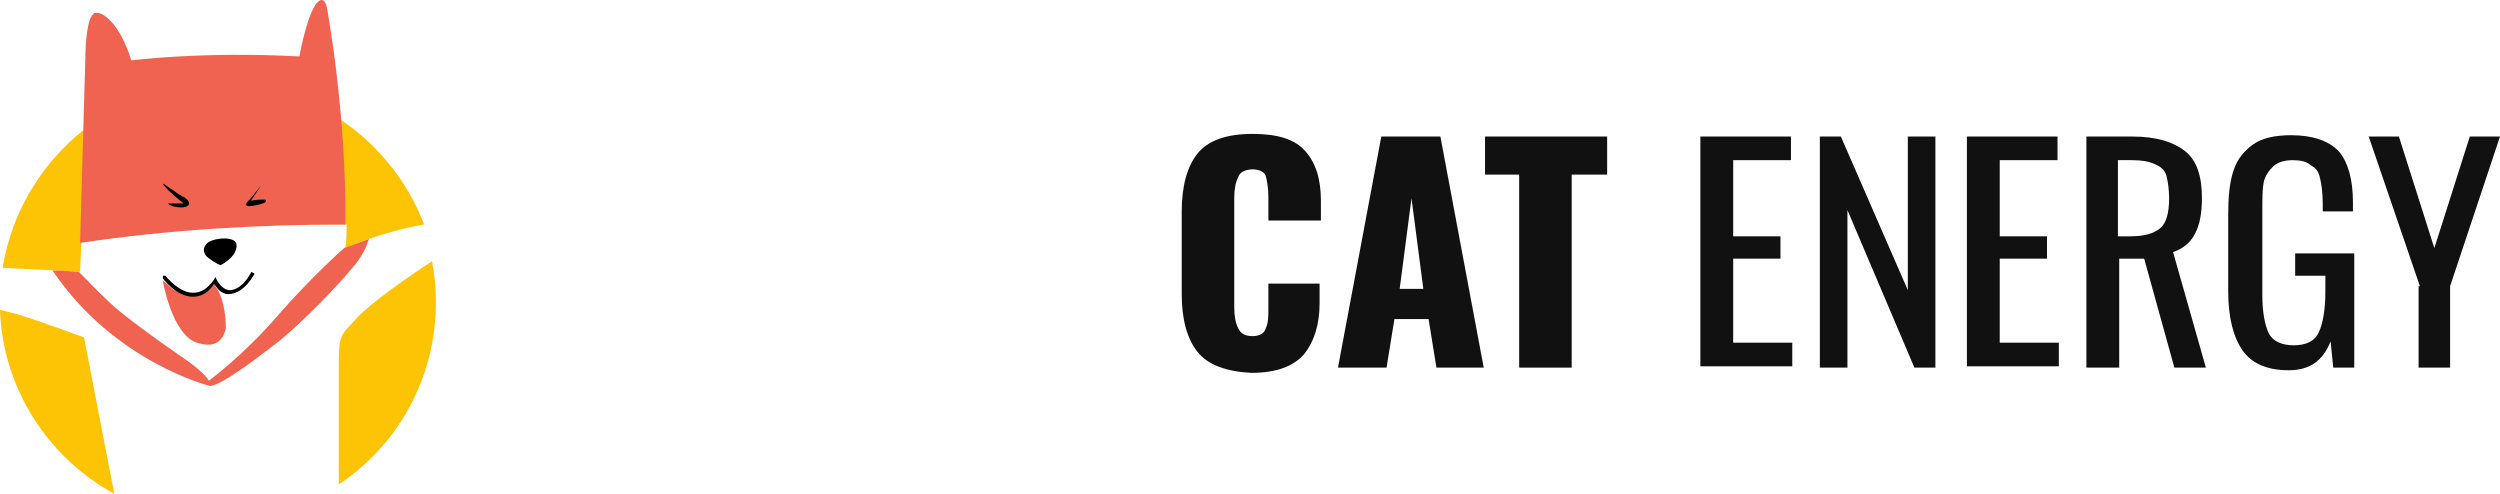
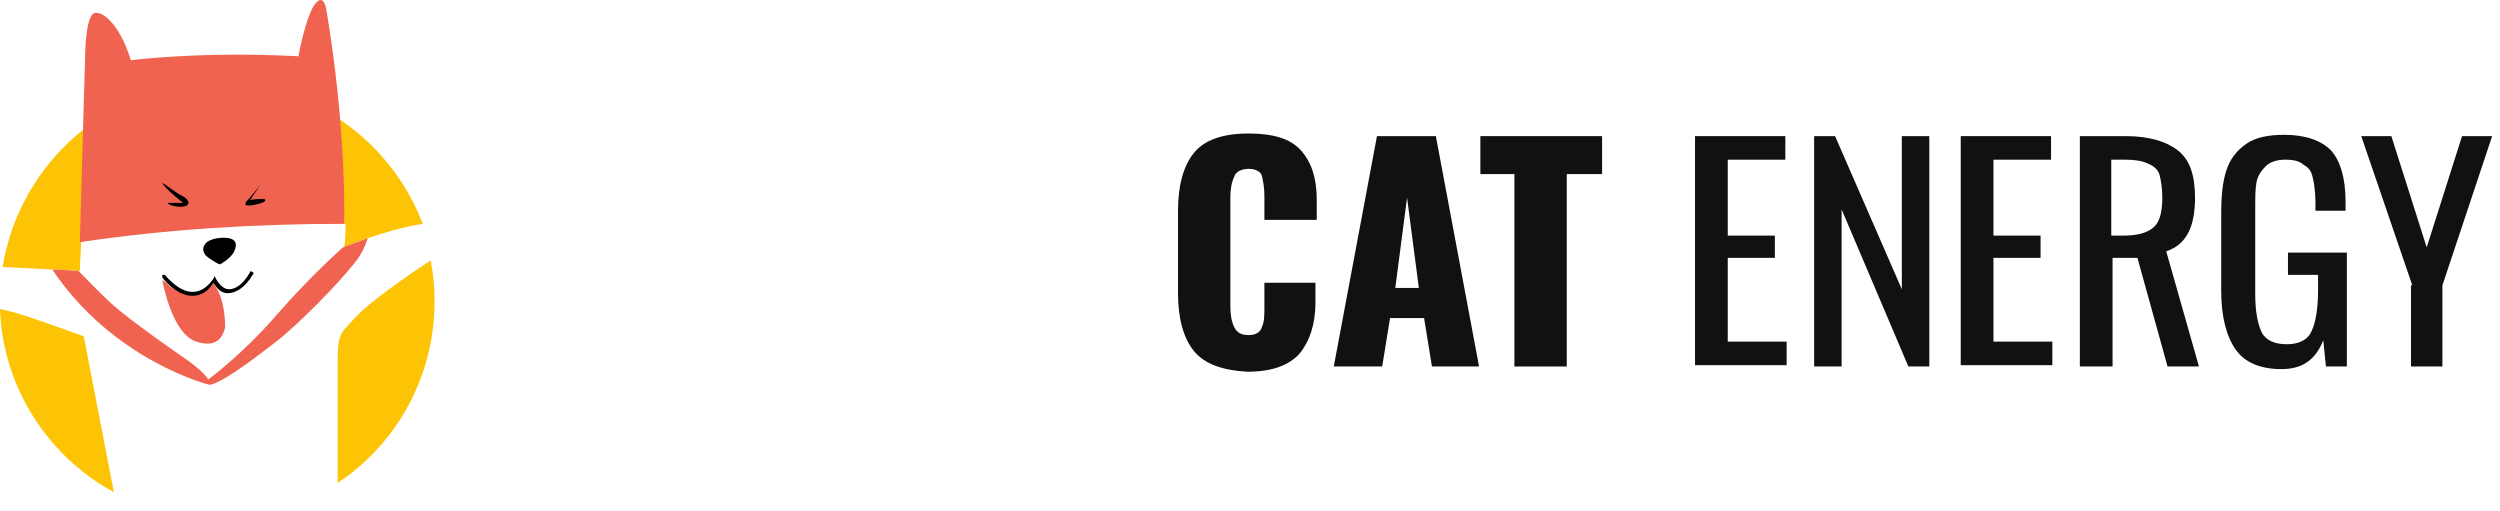
- <svg xmlns="http://www.w3.org/2000/svg" version="1.1" id="Layer_2" x="0px" y="0px" viewBox="0 0.002 190.4 37.598" style="enable-background:new 0 0 33.3 37.6;">
+ <svg xmlns="http://www.w3.org/2000/svg" class="main-header__logo" version="1.1" id="Layer_2" x="0px" y="0px" width="191" height="39" style="enable-background:new 0 0 33.3 37.6;">
  <style type="text/css">
    .st0 {
      fill: #FDC305;
    }
    .st1 {
      fill: #F06351;
    }
  </style>
  <g>
    <path class="st0" d="M6.1,20.7l0.1-2.3c6.7-0.9,13.4-1.4,20.2-1.3c0,0.6,0,1.2-0.1,1.8c0,0,2.9-1.3,6-1.8     c-2.4-6.3-8.5-10.8-15.6-10.8c-8.3,0-15.2,6.1-16.5,14.1C2.4,20.5,6.1,20.7,6.1,20.7z" />
    <path class="st0" d="M27.2,24.2c-1.2,1.3-1.4,1.2-1.4,3.5c0,0.9,0,4.9,0,9.2c4.5-3,7.4-8.1,7.4-13.9c0-1.1-0.1-2.1-0.3-3.1     C31.2,21,28.2,23.1,27.2,24.2z" />
    <path class="st0" d="M6.4,25.7c0,0-3.8-1.4-5.2-1.8c-0.4-0.1-0.8-0.2-1.2-0.3c0.2,6,3.7,11.3,8.7,14L6.4,25.7z" />
  </g>
  <path class="st1" d="M26.3,17.1c0.1-8.5-1.4-16.5-1.4-16.5S24.7-0.6,24,0.4c-0.7,1.1-1.2,3.9-1.2,3.9c-7.4-0.4-12.8,0.3-12.8,0.3   C9.2,2,7.9,0.8,7.2,1C6.5,1.3,6.5,4.4,6.5,4.4L6.1,18.5C12.8,17.5,19.6,17.1,26.3,17.1z" />
  <path d="M12.4,14c0-0.1,1,0.7,1.4,0.9c0.4,0.2,0.6,0.4,0.6,0.6c0,0.2-0.3,0.3-0.6,0.3s-0.9-0.1-1-0.3c0,0,0.6,0,0.9,0h0.3   C14.1,15.6,12.7,14.5,12.4,14z" />
  <path d="M19.9,14.1c0,0-1,1.3-1.1,1.3c0,0.1-0.2,0.3,0.2,0.3s1.1-0.2,1.2-0.3c0.1-0.1,0.1-0.2-0.1-0.2c-0.2,0-0.7,0-1,0.1L19.9,14.1   C19.9,14.1,20,14,19.9,14.1z" />
  <path d="M16.8,20.2c0,0,0.8-0.4,1.1-1c0.3-0.7,0-0.9-0.4-1c-0.5-0.1-1.3,0-1.7,0.3c-0.4,0.4-0.3,0.7-0.1,1   C15.9,19.7,16.5,20.1,16.8,20.2z" />
  <path class="st1" d="M16.3,21.5c0,0-0.2,0.4-0.5,0.6c-0.2,0.2-0.6,0.4-1,0.4c-0.6,0-1.1-0.2-1.5-0.4c-0.2-0.1-0.4-0.3-0.5-0.4   c-0.2-0.2-0.4-0.3-0.4-0.3s0.7,4.1,2.6,4.7c1.8,0.6,2.1-0.7,2.2-1.1c0-0.3,0-2.1-0.8-3.2C16.5,21.4,16.4,21.6,16.3,21.5z" />
  <g>
    <path d="M14.7,22.6C14.7,22.6,14.7,22.6,14.7,22.6c-1.3,0-2.3-1.4-2.3-1.4c0-0.1,0-0.2,0-0.2c0.1,0,0.2,0,0.2,0c0,0,1,1.3,2.1,1.3     c0,0,0,0,0,0c0.6,0,1.1-0.3,1.6-1l0.1-0.2l0.1,0.2c0,0,0.4,0.8,1,0.8c0.5,0,1.1-0.4,1.6-1.3c0-0.1,0.1-0.1,0.2,0     c0.1,0,0.1,0.1,0,0.2c-0.6,1-1.3,1.4-1.9,1.4c-0.6,0-0.9-0.5-1.1-0.8C15.9,22.3,15.3,22.6,14.7,22.6z" />
  </g>
  <path class="st1" d="M26.2,18.9c0,0-2.5,2.2-5.1,5.2S15.9,29,15.9,29c-0.2-0.5-1.6-1.5-1.6-1.5s-3.1-2.1-5.2-3.8   c-1.2-1-2.3-2.2-3.1-3c-0.3,0-1.1-0.1-2-0.1c4.7,7,12,8.8,12,8.8c0.9-0.1,3.3-1.9,5.1-3.3c1.8-1.4,4.8-4.5,5.9-5.9   c0.6-0.7,0.9-1.4,1.1-2C27,18.6,26.2,18.9,26.2,18.9z" />
  <g transform="matrix(1, 0, 0, 1, 90, 10.2)">
    <path class="st0" d="M1.2,16.6c-0.8-1-1.2-2.5-1.2-4.4V5.9c0-1.9,0.4-3.4,1.2-4.4C2,0.5,3.4,0,5.4,0c1.9,0,3.2,0.4,4,1.3     c0.8,0.9,1.2,2.1,1.2,3.8v1.5H6.6V4.8c0-0.7-0.1-1.2-0.2-1.6C6.3,2.9,5.9,2.7,5.4,2.7S4.4,2.9,4.3,3.3C4.1,3.7,4,4.2,4,4.9v8.3     c0,0.7,0.1,1.2,0.3,1.6c0.2,0.4,0.5,0.6,1.1,0.6c0.5,0,0.9-0.2,1-0.6c0.2-0.4,0.2-0.9,0.2-1.6v-1.8h3.9v1.5c0,1.6-0.4,2.9-1.2,3.9     c-0.8,0.9-2.1,1.4-4,1.4C3.4,18.1,2,17.6,1.2,16.6z" style="fill: rgb(17, 17, 17);" />
    <path class="st0" d="M15.2,0.2h4.5L23,17.8h-3.6l-0.6-3.7h-2.6l-0.6,3.7h-3.7L15.2,0.2z M18.4,11.8l-0.9-6.9l-0.9,6.9H18.4z" style="fill: rgb(17, 17, 17);" />
    <path class="st0" d="M25.8,3.1h-2.7V0.2h9.3v2.9h-2.7v14.7h-4V3.1z" style="fill: rgb(17, 17, 17);" />
    <path class="st0" d="M39.5,0.2h6.9v1.8H42v5.8h3.6v1.7H42v6.4h4.5v1.8h-7V0.2z" style="fill: rgb(17, 17, 17);" />
    <path class="st0" d="M48.5,0.2h1.7l5.1,11.7V0.2h2.1v17.6h-1.6l-5.1-12v12h-2.1V0.2z" style="fill: rgb(17, 17, 17);" />
    <path class="st0" d="M59.8,0.2h6.9v1.8h-4.4v5.8h3.6v1.7h-3.6v6.4h4.5v1.8h-7V0.2z" style="fill: rgb(17, 17, 17);" />
    <path class="st0" d="M68.8,0.2h3.6c1.8,0,3.1,0.4,4,1.1s1.3,1.9,1.3,3.6c0,2.3-0.7,3.6-2.2,4.1l2.5,8.8h-2.4l-2.3-8.3h-1.9v8.3     h-2.5V0.2z M72.2,7.8c1.1,0,1.8-0.2,2.3-0.6C75,6.8,75.2,6,75.2,4.9c0-0.7-0.1-1.3-0.2-1.7s-0.4-0.7-0.9-0.9     c-0.4-0.2-1-0.3-1.7-0.3h-1.1v5.8H72.2z" style="fill: rgb(17, 17, 17);" />
    <path class="st0" d="M80.8,16.5c-0.7-1-1.1-2.5-1.1-4.5V6.2c0-1.4,0.1-2.5,0.4-3.4c0.3-0.9,0.8-1.5,1.5-2c0.7-0.5,1.7-0.7,2.9-0.7     c1.6,0,2.8,0.4,3.6,1.2c0.7,0.8,1.1,2.1,1.1,3.9v0.7h-2.3V5.3c0-0.8-0.1-1.5-0.2-1.9c-0.1-0.5-0.3-0.8-0.7-1     C85.7,2.1,85.2,2,84.6,2c-0.7,0-1.2,0.2-1.5,0.5c-0.3,0.3-0.6,0.7-0.7,1.2c-0.1,0.5-0.1,1.2-0.1,2.1v6.5c0,1.3,0.2,2.3,0.5,2.9     c0.3,0.6,1,0.9,1.9,0.9c0.9,0,1.6-0.3,1.9-1c0.3-0.6,0.5-1.7,0.5-3.1v-1.2h-2.3V9.1h4.5v8.7h-1.6l-0.2-2c-0.6,1.5-1.6,2.2-3.2,2.2     C82.7,18,81.5,17.5,80.8,16.5z" style="fill: rgb(17, 17, 17);" />
    <path class="st0" d="M94.3,11.6L90.4,0.2h2.3l2.7,8.5l2.7-8.5h2.3l-3.8,11.4v6.2h-2.4V11.6z" style="fill: rgb(17, 17, 17);" />
  </g>
</svg>
